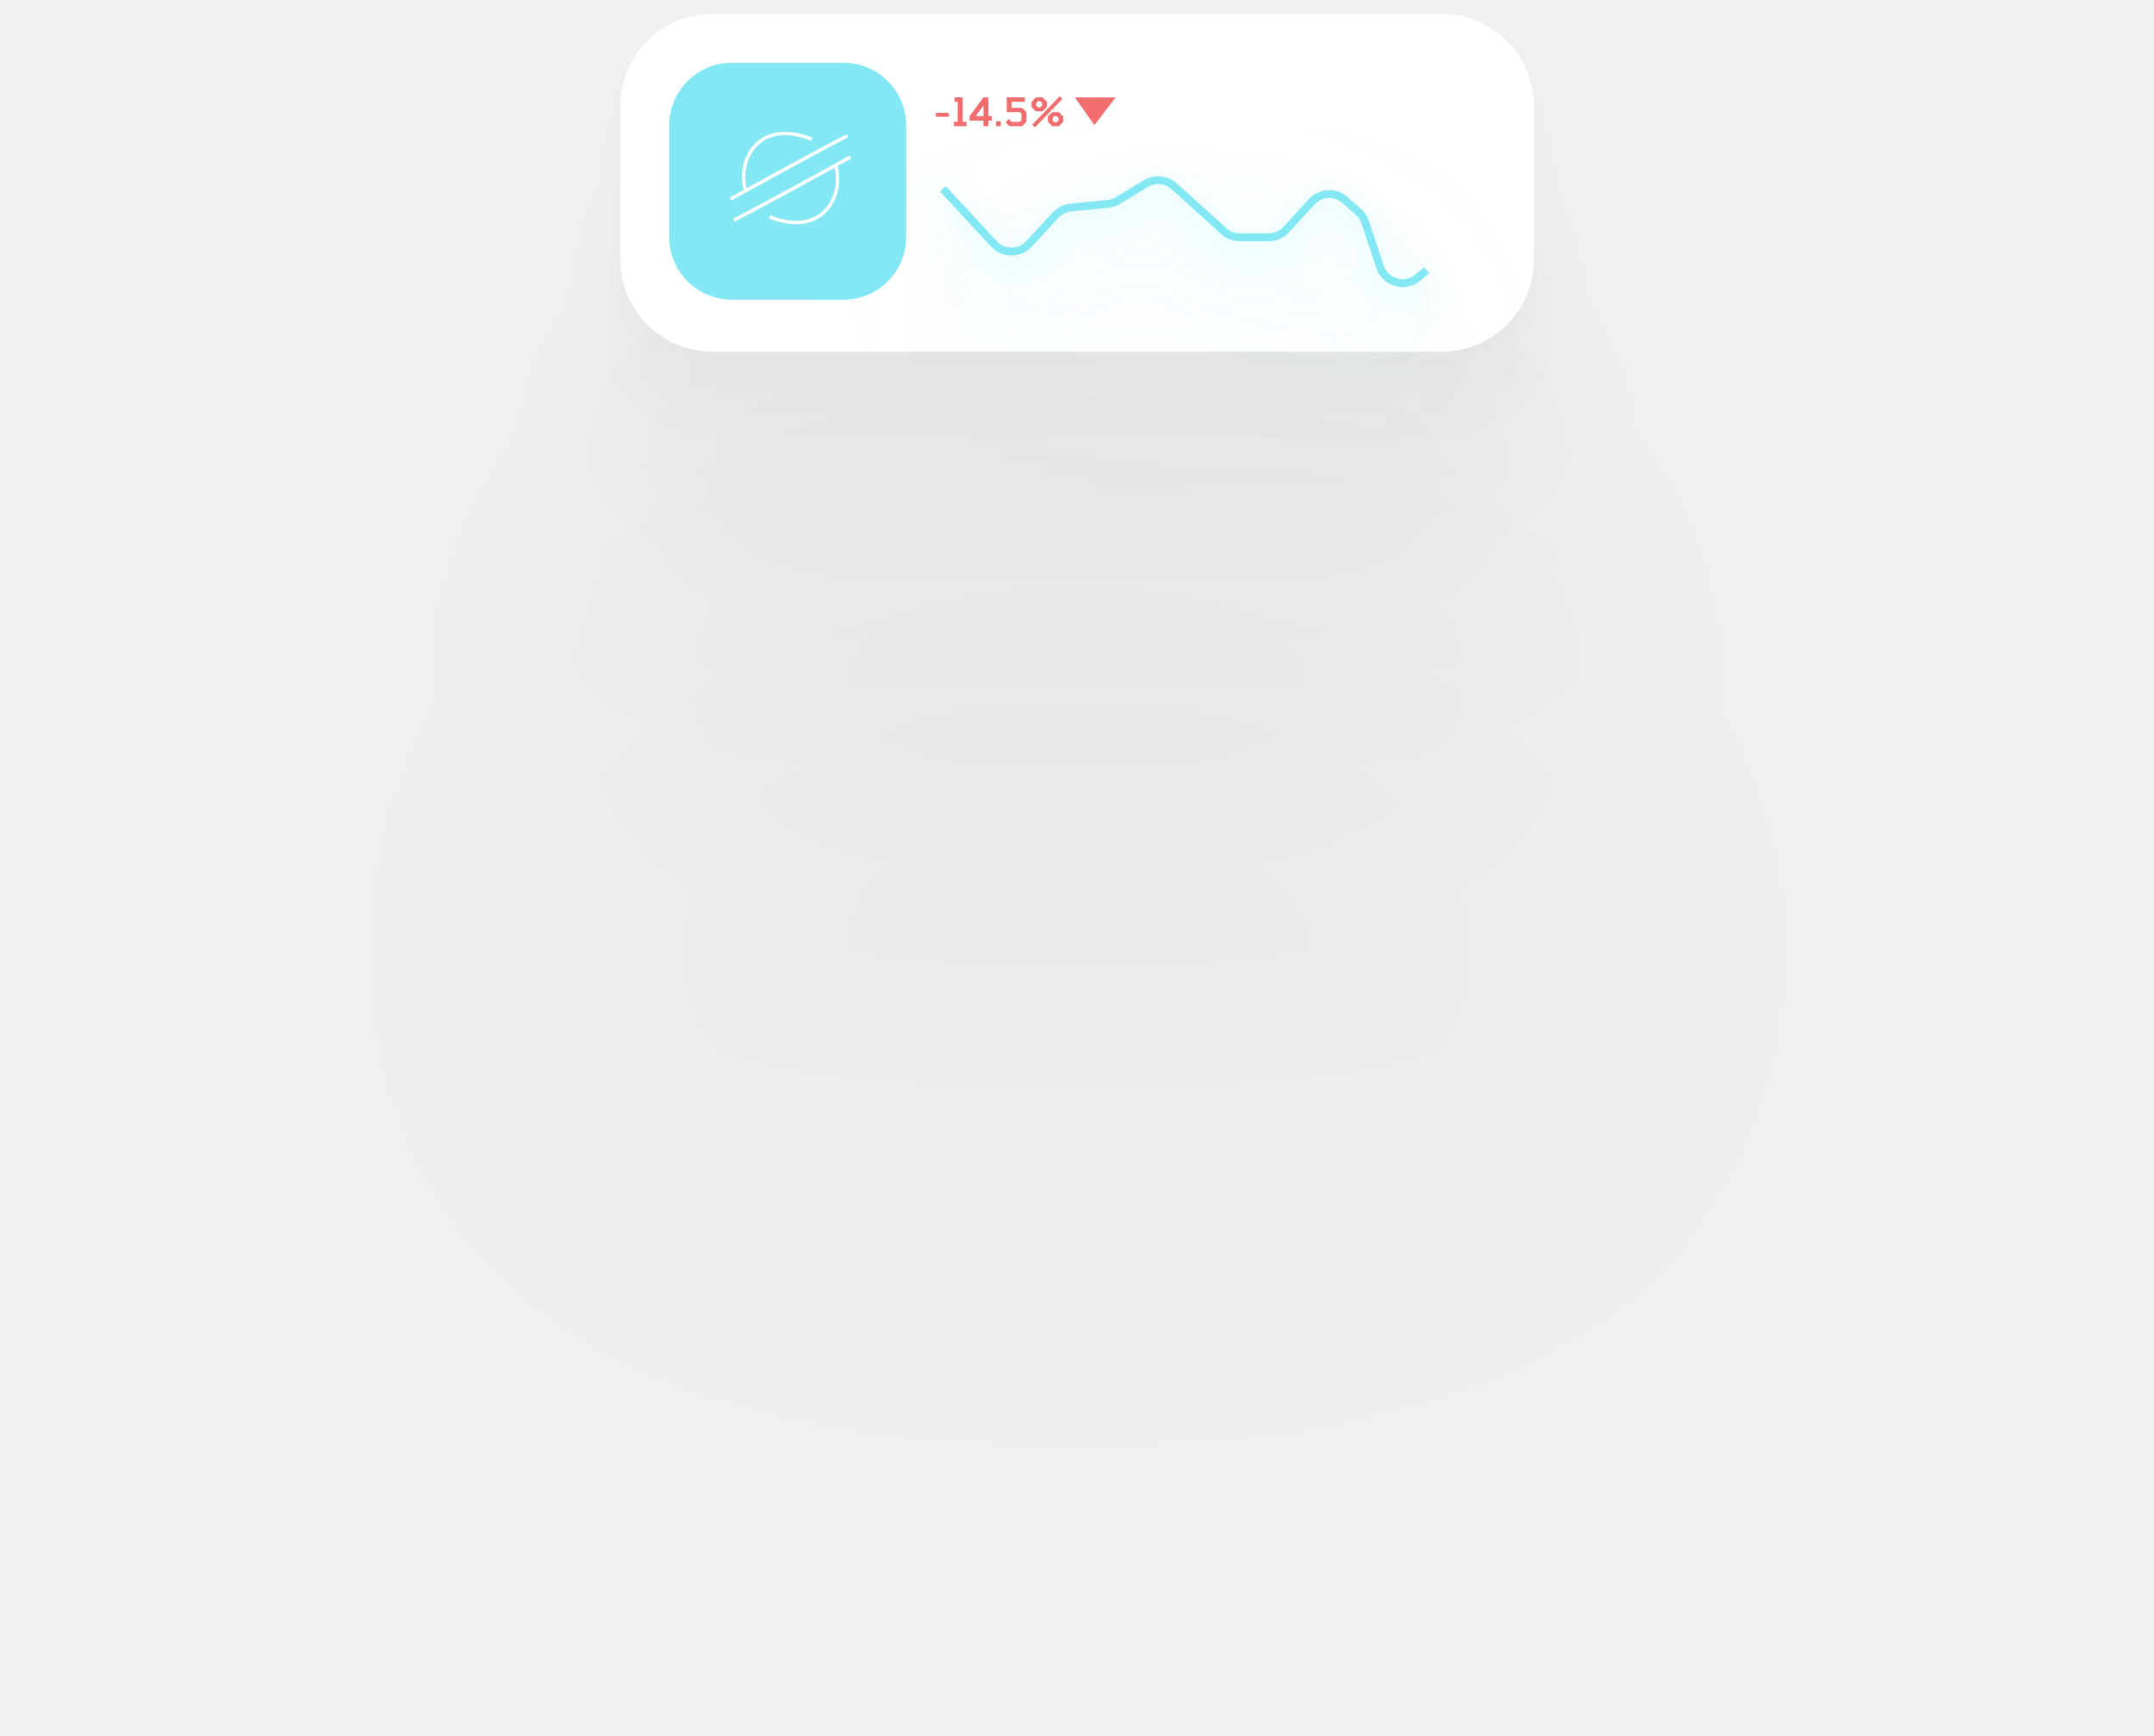
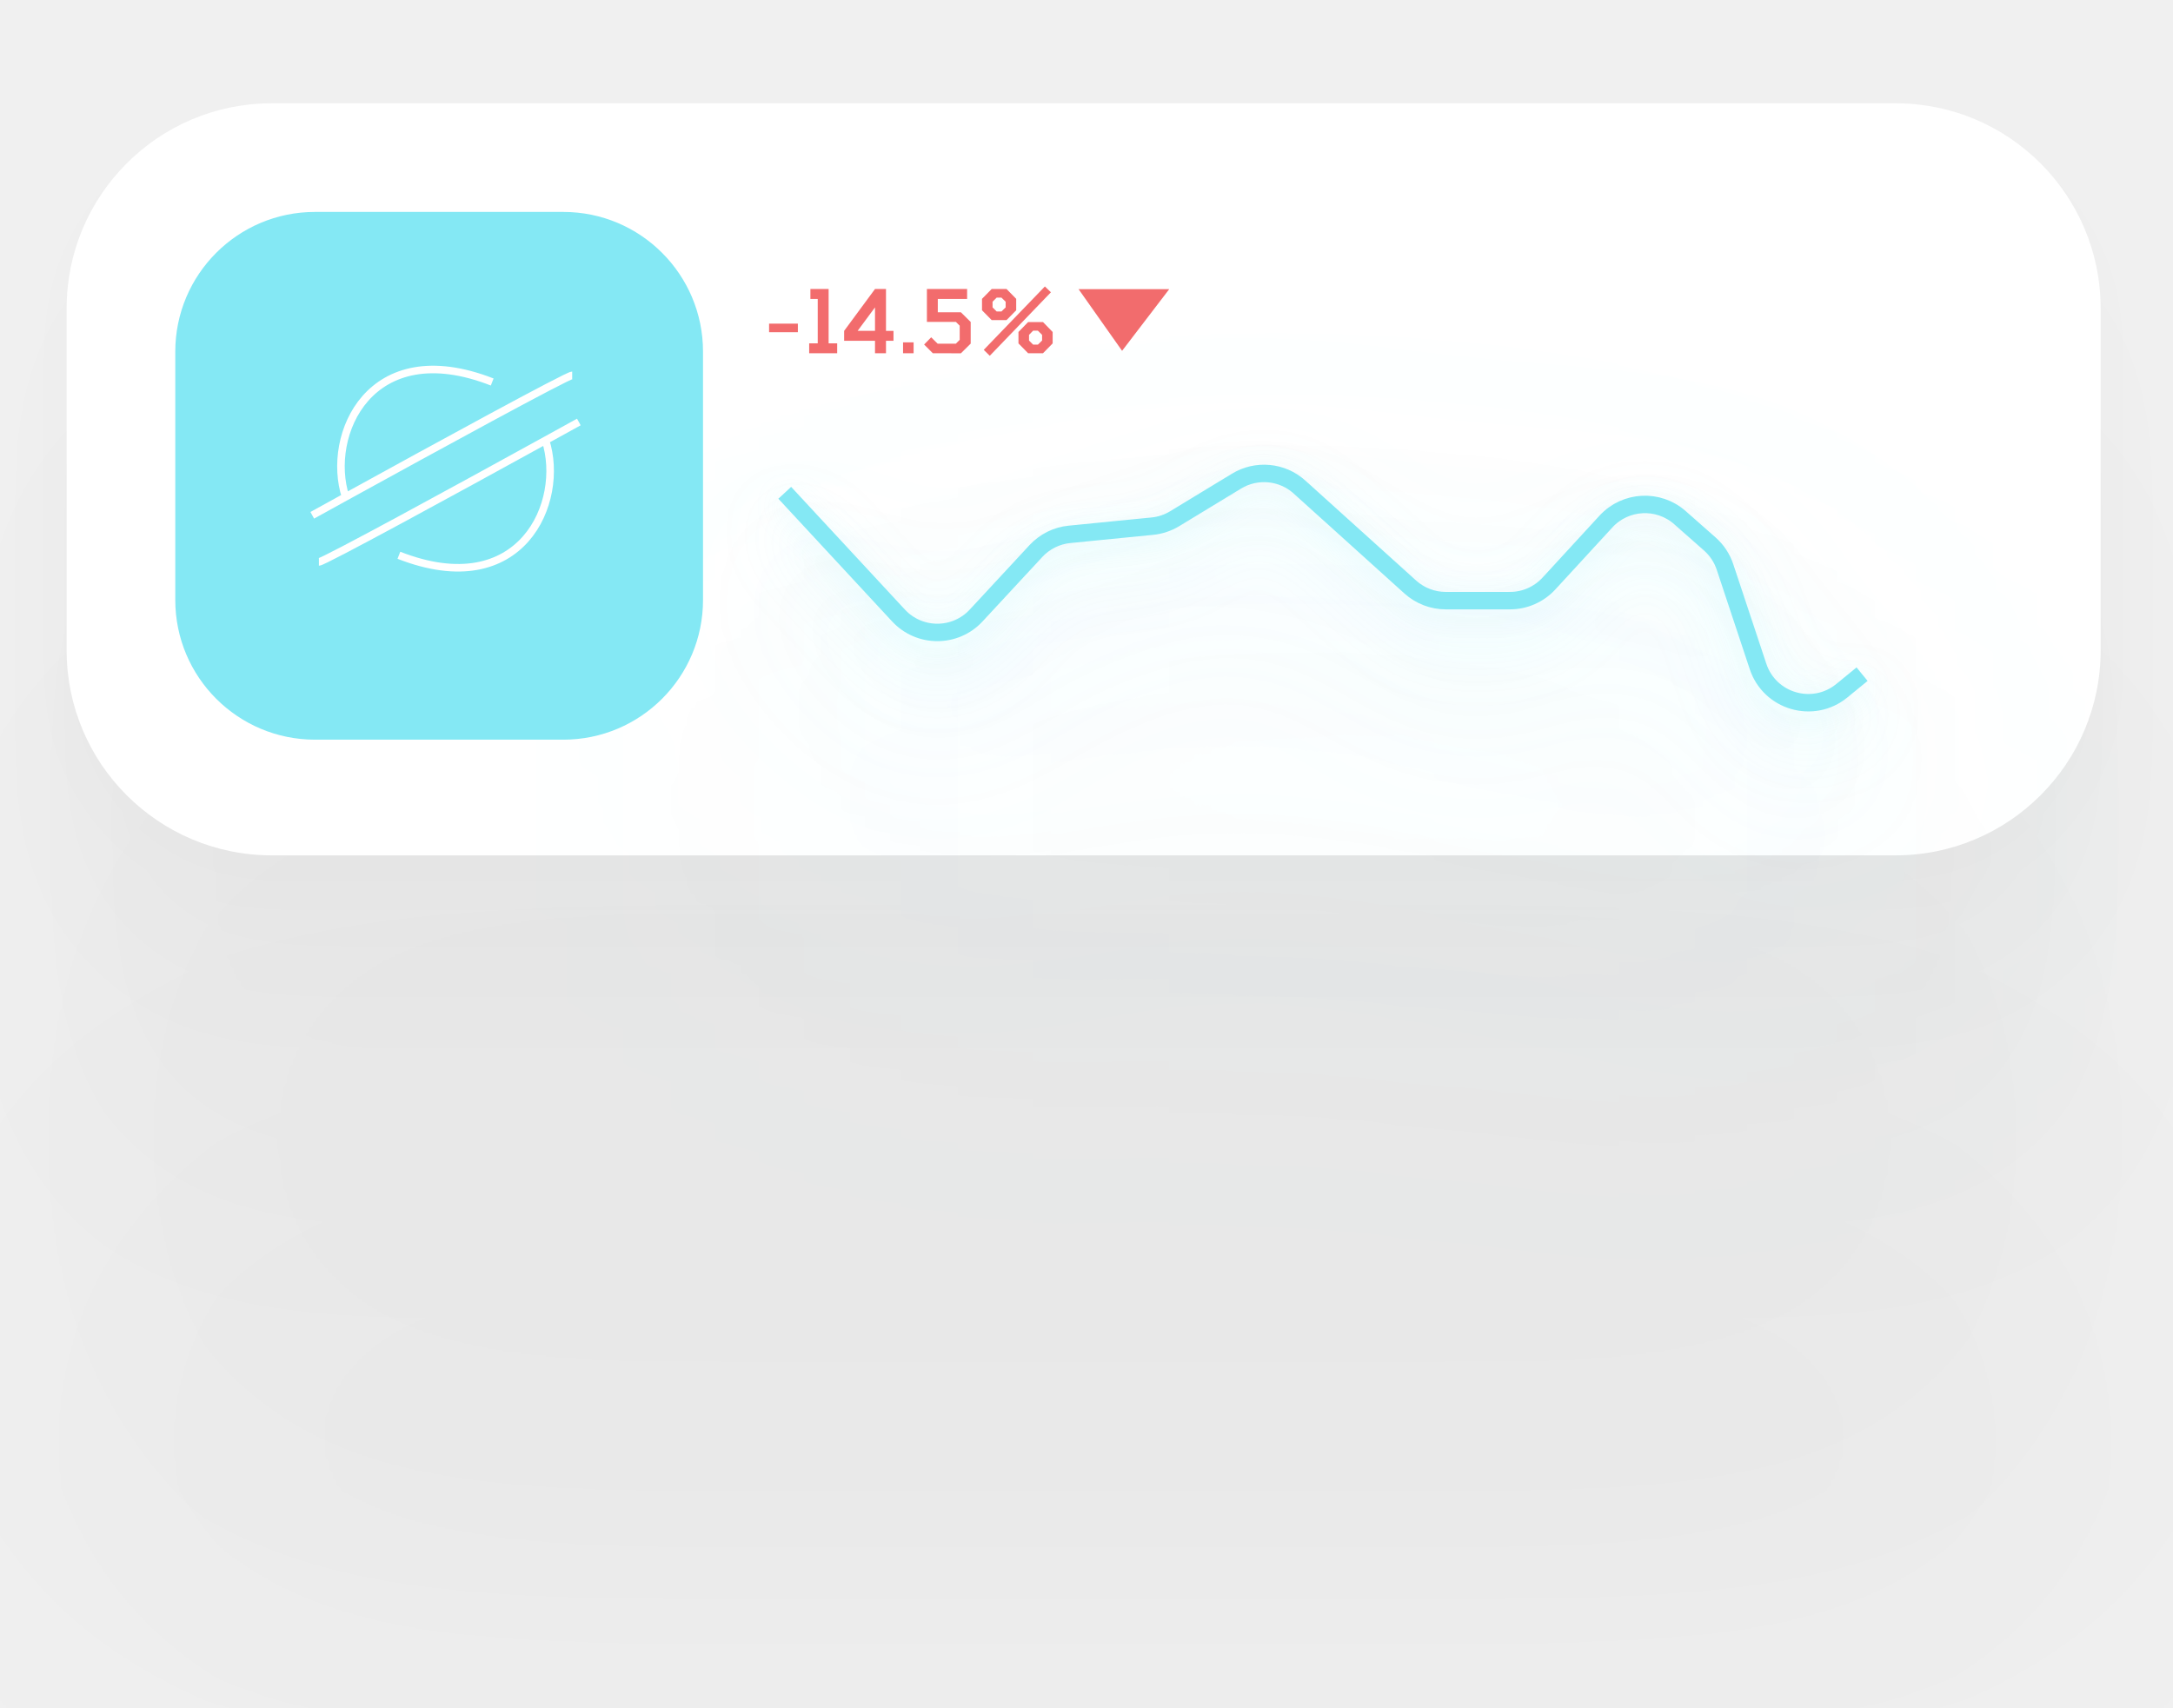
- <svg xmlns="http://www.w3.org/2000/svg" width="309" height="249" viewBox="0 0 309 249" fill="none">
-   <g filter="url(#filter0_dddddd_832_523)">
-     <rect x="89" y="2" width="131.045" height="48.453" rx="13.215" fill="white" />
+ <svg xmlns="http://www.w3.org/2000/svg" width="140" height="110" viewBox="0 0 140 110" fill="none" version="1.1" id="svg142">
+   <g filter="url(#filter0_dddddd_832_523)" id="g4" transform="translate(-84.70654,4.654206)">
+     <rect x="89" y="2" width="131.045" height="48.453" rx="13.215" fill="#ffffff" id="rect2" />
  </g>
-   <path d="M134.257 16.751V16.195H136.111V16.751H134.257ZM136.84 18.105V17.465H137.391V14.605H136.919V13.964H138.093V17.465H138.644V18.105H136.84ZM141.081 18.105V17.302H139.092V16.661L141.081 13.964H141.789V16.661H142.272V17.302H141.789V18.105H141.081ZM139.962 16.661H141.081V15.15L139.962 16.661ZM142.888 18.105V17.403H143.568V18.105H142.888ZM144.807 18.105L144.245 17.544L144.7 17.077L145.116 17.487H146.291L146.538 17.24V16.33L146.291 16.082H144.425V13.964H147.015V14.605H145.127V15.464H146.616L147.246 16.088V17.482L146.616 18.105H144.807ZM148.475 18.268L148.087 17.886L152.026 13.801L152.414 14.178L148.475 18.268ZM148.599 15.97L147.975 15.335V14.599L148.599 13.964H149.554L150.178 14.599V15.335L149.554 15.97H148.599ZM148.919 15.414H149.228L149.498 15.15V14.785L149.228 14.521H148.919L148.655 14.785V15.15L148.919 15.414ZM150.947 18.105L150.324 17.47V16.734L150.947 16.094H151.903L152.526 16.734V17.47L151.903 18.105H150.947ZM151.268 17.549H151.577L151.846 17.285V16.92L151.577 16.65H151.268L151.004 16.92V17.285L151.268 17.549Z" fill="#F26C6D" />
-   <path d="M160.038 13.975H154.196L157 17.948L160.038 13.975Z" fill="#F26C6D" />
-   <g filter="url(#filter1_ddddd_832_523)">
-     <path d="M135.266 27.095L142.594 34.999C143.944 36.456 146.249 36.456 147.599 34.999L151.447 30.848C152.013 30.237 152.784 29.854 153.614 29.772L158.95 29.244C159.458 29.194 159.948 29.03 160.385 28.765L164.375 26.342C165.664 25.56 167.313 25.716 168.432 26.726L175.566 33.164C176.193 33.73 177.008 34.043 177.852 34.043H181.989C182.944 34.043 183.855 33.643 184.501 32.94L188.172 28.947C189.429 27.58 191.548 27.468 192.941 28.696L194.861 30.389C195.314 30.788 195.653 31.3 195.843 31.873L197.971 38.281C198.725 40.551 201.519 41.361 203.37 39.847L204.675 38.78" stroke="#84E8F4" stroke-width="1.124" />
+   <path d="m 49.55,21.405 v -0.556 h 1.854 v 0.556 z m 2.583,1.354 v -0.64 h 0.551 v -2.86 h -0.472 v -0.641 h 1.174 v 3.501 h 0.551 v 0.64 z m 4.241,0 v -0.803 h -1.989 v -0.64 l 1.989,-2.697 h 0.708 v 2.697 h 0.483 v 0.64 h -0.483 v 0.803 z m -1.119,-1.444 h 1.119 v -1.512 z m 2.926,1.444 v -0.702 h 0.68 v 0.702 z m 1.919,0 -0.562,-0.562 0.455,-0.466 0.416,0.41 h 1.175 l 0.247,-0.247 v -0.91 l -0.247,-0.247 h -1.866 v -2.118 h 2.59 v 0.641 h -1.888 v 0.86 h 1.489 l 0.63,0.624 v 1.393 l -0.63,0.624 z m 3.668,0.163 -0.388,-0.382 3.939,-4.085 0.388,0.376 z m 0.124,-2.298 -0.624,-0.635 v -0.736 l 0.624,-0.635 h 0.955 l 0.624,0.635 v 0.736 l -0.624,0.635 z m 0.32,-0.556 h 0.309 l 0.27,-0.264 v -0.365 l -0.27,-0.264 h -0.309 l -0.264,0.264 v 0.365 z m 2.028,2.691 -0.623,-0.635 v -0.736 l 0.623,-0.64 h 0.956 l 0.623,0.64 v 0.736 l -0.623,0.635 z m 0.321,-0.556 h 0.309 l 0.269,-0.264 v -0.365 l -0.269,-0.27 h -0.309 l -0.264,0.27 v 0.365 z" fill="#f26c6d" id="path6" />
+   <path d="m 75.331,18.629 h -5.842 l 2.804,3.973 z" fill="#f26c6d" id="path8" />
+   <g filter="url(#filter1_ddddd_832_523)" id="g12" transform="translate(-84.70654,4.654206)">
+     <path d="m 135.266,27.095 7.328,7.904 c 1.35,1.457 3.655,1.457 5.005,-2e-4 l 3.848,-4.151 c 0.566,-0.611 1.337,-0.994 2.167,-1.076 l 5.336,-0.528 c 0.508,-0.05 0.998,-0.214 1.435,-0.479 l 3.99,-2.423 c 1.289,-0.782 2.938,-0.626 4.057,0.384 l 7.134,6.438 c 0.627,0.566 1.442,0.879 2.286,0.879 h 4.137 c 0.955,0 1.866,-0.4 2.512,-1.103 l 3.671,-3.993 c 1.257,-1.367 3.376,-1.478 4.769,-0.25 l 1.92,1.692 c 0.453,0.399 0.792,0.912 0.982,1.485 l 2.128,6.407 c 0.754,2.27 3.548,3.08 5.399,1.566 l 1.305,-1.067" stroke="#84e8f4" stroke-width="1.124" id="path10" />
  </g>
-   <rect x="96" y="9" width="34" height="34" rx="9" fill="#84E8F4" />
-   <path d="M121.571 19.527C121.268 19.527 112.72 24.194 106.972 27.36M104.825 28.544C105.472 28.186 106.196 27.787 106.972 27.36M106.972 27.36C105.684 23.391 108.518 16.865 116.418 19.956" stroke="white" stroke-width="0.487" />
-   <path d="M105.254 31.549C105.557 31.549 114.105 26.883 119.853 23.717M122 22.533C121.353 22.89 120.629 23.29 119.853 23.717M119.853 23.717C121.141 27.685 118.307 34.212 110.407 31.12" stroke="white" stroke-width="0.487" />
-   <defs>
-     <filter id="filter0_dddddd_832_523" x="0.903" y="0.573" width="307.239" height="248.1" filterUnits="userSpaceOnUse" color-interpolation-filters="sRGB">
-       <feFlood flood-opacity="0" result="BackgroundImageFix" />
-       <feColorMatrix in="SourceAlpha" type="matrix" values="0 0 0 0 0 0 0 0 0 0 0 0 0 0 0 0 0 0 127 0" result="hardAlpha" />
-       <feOffset dy="2.039" />
-       <feGaussianBlur stdDeviation="1.733" />
-       <feColorMatrix type="matrix" values="0 0 0 0 0 0 0 0 0 0 0 0 0 0 0 0 0 0 0.01 0" />
-       <feBlend mode="normal" in2="BackgroundImageFix" result="effect1_dropShadow_832_523" />
-       <feColorMatrix in="SourceAlpha" type="matrix" values="0 0 0 0 0 0 0 0 0 0 0 0 0 0 0 0 0 0 127 0" result="hardAlpha" />
-       <feOffset dy="8.973" />
-       <feGaussianBlur stdDeviation="3.589" />
-       <feColorMatrix type="matrix" values="0 0 0 0 0 0 0 0 0 0 0 0 0 0 0 0 0 0 0.012 0" />
-       <feBlend mode="normal" in2="effect1_dropShadow_832_523" result="effect2_dropShadow_832_523" />
-       <feColorMatrix in="SourceAlpha" type="matrix" values="0 0 0 0 0 0 0 0 0 0 0 0 0 0 0 0 0 0 127 0" result="hardAlpha" />
-       <feOffset dy="22.024" />
-       <feGaussianBlur stdDeviation="7.158" />
-       <feColorMatrix type="matrix" values="0 0 0 0 0 0 0 0 0 0 0 0 0 0 0 0 0 0 0.015 0" />
-       <feBlend mode="normal" in2="effect2_dropShadow_832_523" result="effect3_dropShadow_832_523" />
-       <feColorMatrix in="SourceAlpha" type="matrix" values="0 0 0 0 0 0 0 0 0 0 0 0 0 0 0 0 0 0 127 0" result="hardAlpha" />
-       <feOffset dy="42.417" />
-       <feGaussianBlur stdDeviation="14.03" />
-       <feColorMatrix type="matrix" values="0 0 0 0 0 0 0 0 0 0 0 0 0 0 0 0 0 0 0.018 0" />
-       <feBlend mode="normal" in2="effect3_dropShadow_832_523" result="effect4_dropShadow_832_523" />
-       <feColorMatrix in="SourceAlpha" type="matrix" values="0 0 0 0 0 0 0 0 0 0 0 0 0 0 0 0 0 0 127 0" result="hardAlpha" />
-       <feOffset dy="71.375" />
-       <feGaussianBlur stdDeviation="25.797" />
-       <feColorMatrix type="matrix" values="0 0 0 0 0 0 0 0 0 0 0 0 0 0 0 0 0 0 0.023 0" />
-       <feBlend mode="normal" in2="effect4_dropShadow_832_523" result="effect5_dropShadow_832_523" />
-       <feColorMatrix in="SourceAlpha" type="matrix" values="0 0 0 0 0 0 0 0 0 0 0 0 0 0 0 0 0 0 127 0" result="hardAlpha" />
-       <feOffset dy="110.121" />
-       <feGaussianBlur stdDeviation="44.049" />
-       <feColorMatrix type="matrix" values="0 0 0 0 0 0 0 0 0 0 0 0 0 0 0 0 0 0 0.03 0" />
-       <feBlend mode="normal" in2="effect5_dropShadow_832_523" result="effect6_dropShadow_832_523" />
-       <feBlend mode="normal" in="SourceGraphic" in2="effect6_dropShadow_832_523" result="shape" />
+   <rect x="11.293" y="13.654" width="34" height="34" rx="9" fill="#84e8f4" id="rect14" />
+   <path d="m 36.864,24.181 c -0.303,0 -8.851,4.667 -14.599,7.833 m -2.147,1.184 c 0.647,-0.357 1.371,-0.757 2.147,-1.184 m 0,0 c -1.288,-3.968 1.546,-10.495 9.446,-7.403" stroke="#ffffff" stroke-width="0.487" id="path16" />
+   <path d="m 20.547,36.204 c 0.303,0 8.851,-4.667 14.599,-7.833 m 2.147,-1.184 c -0.647,0.357 -1.371,0.757 -2.147,1.184 m 0,0 c 1.288,3.968 -1.546,10.495 -9.446,7.403" stroke="#ffffff" stroke-width="0.487" id="path18" />
+   <defs id="defs140">
+     <filter id="filter0_dddddd_832_523" x="0.903" y="0.572" width="307.239" height="248.1" filterUnits="userSpaceOnUse" color-interpolation-filters="sRGB">
+       <feFlood flood-opacity="0" result="BackgroundImageFix" id="feFlood20" />
+       <feColorMatrix in="SourceAlpha" type="matrix" values="0 0 0 0 0 0 0 0 0 0 0 0 0 0 0 0 0 0 127 0" result="hardAlpha" id="feColorMatrix22" />
+       <feOffset dy="2.039" id="feOffset24" />
+       <feGaussianBlur stdDeviation="1.733" id="feGaussianBlur26" />
+       <feColorMatrix type="matrix" values="0 0 0 0 0 0 0 0 0 0 0 0 0 0 0 0 0 0 0.01 0" id="feColorMatrix28" />
+       <feBlend mode="normal" in2="BackgroundImageFix" result="effect1_dropShadow_832_523" id="feBlend30" />
+       <feColorMatrix in="SourceAlpha" type="matrix" values="0 0 0 0 0 0 0 0 0 0 0 0 0 0 0 0 0 0 127 0" result="hardAlpha" id="feColorMatrix32" />
+       <feOffset dy="8.973" id="feOffset34" />
+       <feGaussianBlur stdDeviation="3.589" id="feGaussianBlur36" />
+       <feColorMatrix type="matrix" values="0 0 0 0 0 0 0 0 0 0 0 0 0 0 0 0 0 0 0.012 0" id="feColorMatrix38" />
+       <feBlend mode="normal" in2="effect1_dropShadow_832_523" result="effect2_dropShadow_832_523" id="feBlend40" />
+       <feColorMatrix in="SourceAlpha" type="matrix" values="0 0 0 0 0 0 0 0 0 0 0 0 0 0 0 0 0 0 127 0" result="hardAlpha" id="feColorMatrix42" />
+       <feOffset dy="22.024" id="feOffset44" />
+       <feGaussianBlur stdDeviation="7.158" id="feGaussianBlur46" />
+       <feColorMatrix type="matrix" values="0 0 0 0 0 0 0 0 0 0 0 0 0 0 0 0 0 0 0.015 0" id="feColorMatrix48" />
+       <feBlend mode="normal" in2="effect2_dropShadow_832_523" result="effect3_dropShadow_832_523" id="feBlend50" />
+       <feColorMatrix in="SourceAlpha" type="matrix" values="0 0 0 0 0 0 0 0 0 0 0 0 0 0 0 0 0 0 127 0" result="hardAlpha" id="feColorMatrix52" />
+       <feOffset dy="42.417" id="feOffset54" />
+       <feGaussianBlur stdDeviation="14.03" id="feGaussianBlur56" />
+       <feColorMatrix type="matrix" values="0 0 0 0 0 0 0 0 0 0 0 0 0 0 0 0 0 0 0.018 0" id="feColorMatrix58" />
+       <feBlend mode="normal" in2="effect3_dropShadow_832_523" result="effect4_dropShadow_832_523" id="feBlend60" />
+       <feColorMatrix in="SourceAlpha" type="matrix" values="0 0 0 0 0 0 0 0 0 0 0 0 0 0 0 0 0 0 127 0" result="hardAlpha" id="feColorMatrix62" />
+       <feOffset dy="71.375" id="feOffset64" />
+       <feGaussianBlur stdDeviation="25.797" id="feGaussianBlur66" />
+       <feColorMatrix type="matrix" values="0 0 0 0 0 0 0 0 0 0 0 0 0 0 0 0 0 0 0.023 0" id="feColorMatrix68" />
+       <feBlend mode="normal" in2="effect4_dropShadow_832_523" result="effect5_dropShadow_832_523" id="feBlend70" />
+       <feColorMatrix in="SourceAlpha" type="matrix" values="0 0 0 0 0 0 0 0 0 0 0 0 0 0 0 0 0 0 127 0" result="hardAlpha" id="feColorMatrix72" />
+       <feOffset dy="110.121" id="feOffset74" />
+       <feGaussianBlur stdDeviation="44.049" id="feGaussianBlur76" />
+       <feColorMatrix type="matrix" values="0 0 0 0 0 0 0 0 0 0 0 0 0 0 0 0 0 0 0.03 0" id="feColorMatrix78" />
+       <feBlend mode="normal" in2="effect5_dropShadow_832_523" result="effect6_dropShadow_832_523" id="feBlend80" />
+       <feBlend mode="normal" in="SourceGraphic" in2="effect6_dropShadow_832_523" result="shape" id="feBlend82" />
    </filter>
    <filter id="filter1_ddddd_832_523" x="95.854" y="1.397" width="148.176" height="93.897" filterUnits="userSpaceOnUse" color-interpolation-filters="sRGB">
-       <feFlood flood-opacity="0" result="BackgroundImageFix" />
-       <feColorMatrix in="SourceAlpha" type="matrix" values="0 0 0 0 0 0 0 0 0 0 0 0 0 0 0 0 0 0 127 0" result="hardAlpha" />
-       <feOffset dy="0.411" />
-       <feGaussianBlur stdDeviation="0.905" />
-       <feColorMatrix type="matrix" values="0 0 0 0 0.518 0 0 0 0 0.91 0 0 0 0 0.957 0 0 0 0.108 0" />
-       <feBlend mode="normal" in2="BackgroundImageFix" result="effect1_dropShadow_832_523" />
-       <feColorMatrix in="SourceAlpha" type="matrix" values="0 0 0 0 0 0 0 0 0 0 0 0 0 0 0 0 0 0 127 0" result="hardAlpha" />
-       <feOffset dy="1.838" />
-       <feGaussianBlur stdDeviation="2.09" />
-       <feColorMatrix type="matrix" values="0 0 0 0 0.518 0 0 0 0 0.91 0 0 0 0 0.957 0 0 0 0.171 0" />
-       <feBlend mode="normal" in2="effect1_dropShadow_832_523" result="effect2_dropShadow_832_523" />
-       <feColorMatrix in="SourceAlpha" type="matrix" values="0 0 0 0 0 0 0 0 0 0 0 0 0 0 0 0 0 0 127 0" result="hardAlpha" />
-       <feOffset dy="4.57" />
-       <feGaussianBlur stdDeviation="4.774" />
-       <feColorMatrix type="matrix" values="0 0 0 0 0.518 0 0 0 0 0.91 0 0 0 0 0.957 0 0 0 0.219 0" />
-       <feBlend mode="normal" in2="effect2_dropShadow_832_523" result="effect3_dropShadow_832_523" />
-       <feColorMatrix in="SourceAlpha" type="matrix" values="0 0 0 0 0 0 0 0 0 0 0 0 0 0 0 0 0 0 127 0" result="hardAlpha" />
-       <feOffset dy="8.898" />
-       <feGaussianBlur stdDeviation="10.171" />
-       <feColorMatrix type="matrix" values="0 0 0 0 0.518 0 0 0 0 0.91 0 0 0 0 0.957 0 0 0 0.282 0" />
-       <feBlend mode="normal" in2="effect3_dropShadow_832_523" result="effect4_dropShadow_832_523" />
-       <feColorMatrix in="SourceAlpha" type="matrix" values="0 0 0 0 0 0 0 0 0 0 0 0 0 0 0 0 0 0 127 0" result="hardAlpha" />
-       <feOffset dy="15.113" />
-       <feGaussianBlur stdDeviation="19.5" />
-       <feColorMatrix type="matrix" values="0 0 0 0 0.518 0 0 0 0 0.91 0 0 0 0 0.957 0 0 0 0.39 0" />
-       <feBlend mode="normal" in2="effect4_dropShadow_832_523" result="effect5_dropShadow_832_523" />
-       <feBlend mode="normal" in="SourceGraphic" in2="effect5_dropShadow_832_523" result="shape" />
+       <feFlood flood-opacity="0" result="BackgroundImageFix" id="feFlood85" />
+       <feColorMatrix in="SourceAlpha" type="matrix" values="0 0 0 0 0 0 0 0 0 0 0 0 0 0 0 0 0 0 127 0" result="hardAlpha" id="feColorMatrix87" />
+       <feOffset dy="0.411" id="feOffset89" />
+       <feGaussianBlur stdDeviation="0.905" id="feGaussianBlur91" />
+       <feColorMatrix type="matrix" values="0 0 0 0 0.518 0 0 0 0 0.91 0 0 0 0 0.957 0 0 0 0.108 0" id="feColorMatrix93" />
+       <feBlend mode="normal" in2="BackgroundImageFix" result="effect1_dropShadow_832_523" id="feBlend95" />
+       <feColorMatrix in="SourceAlpha" type="matrix" values="0 0 0 0 0 0 0 0 0 0 0 0 0 0 0 0 0 0 127 0" result="hardAlpha" id="feColorMatrix97" />
+       <feOffset dy="1.838" id="feOffset99" />
+       <feGaussianBlur stdDeviation="2.09" id="feGaussianBlur101" />
+       <feColorMatrix type="matrix" values="0 0 0 0 0.518 0 0 0 0 0.91 0 0 0 0 0.957 0 0 0 0.171 0" id="feColorMatrix103" />
+       <feBlend mode="normal" in2="effect1_dropShadow_832_523" result="effect2_dropShadow_832_523" id="feBlend105" />
+       <feColorMatrix in="SourceAlpha" type="matrix" values="0 0 0 0 0 0 0 0 0 0 0 0 0 0 0 0 0 0 127 0" result="hardAlpha" id="feColorMatrix107" />
+       <feOffset dy="4.57" id="feOffset109" />
+       <feGaussianBlur stdDeviation="4.774" id="feGaussianBlur111" />
+       <feColorMatrix type="matrix" values="0 0 0 0 0.518 0 0 0 0 0.91 0 0 0 0 0.957 0 0 0 0.219 0" id="feColorMatrix113" />
+       <feBlend mode="normal" in2="effect2_dropShadow_832_523" result="effect3_dropShadow_832_523" id="feBlend115" />
+       <feColorMatrix in="SourceAlpha" type="matrix" values="0 0 0 0 0 0 0 0 0 0 0 0 0 0 0 0 0 0 127 0" result="hardAlpha" id="feColorMatrix117" />
+       <feOffset dy="8.898" id="feOffset119" />
+       <feGaussianBlur stdDeviation="10.171" id="feGaussianBlur121" />
+       <feColorMatrix type="matrix" values="0 0 0 0 0.518 0 0 0 0 0.91 0 0 0 0 0.957 0 0 0 0.282 0" id="feColorMatrix123" />
+       <feBlend mode="normal" in2="effect3_dropShadow_832_523" result="effect4_dropShadow_832_523" id="feBlend125" />
+       <feColorMatrix in="SourceAlpha" type="matrix" values="0 0 0 0 0 0 0 0 0 0 0 0 0 0 0 0 0 0 127 0" result="hardAlpha" id="feColorMatrix127" />
+       <feOffset dy="15.113" id="feOffset129" />
+       <feGaussianBlur stdDeviation="19.5" id="feGaussianBlur131" />
+       <feColorMatrix type="matrix" values="0 0 0 0 0.518 0 0 0 0 0.91 0 0 0 0 0.957 0 0 0 0.39 0" id="feColorMatrix133" />
+       <feBlend mode="normal" in2="effect4_dropShadow_832_523" result="effect5_dropShadow_832_523" id="feBlend135" />
+       <feBlend mode="normal" in="SourceGraphic" in2="effect5_dropShadow_832_523" result="shape" id="feBlend137" />
    </filter>
  </defs>
</svg>
